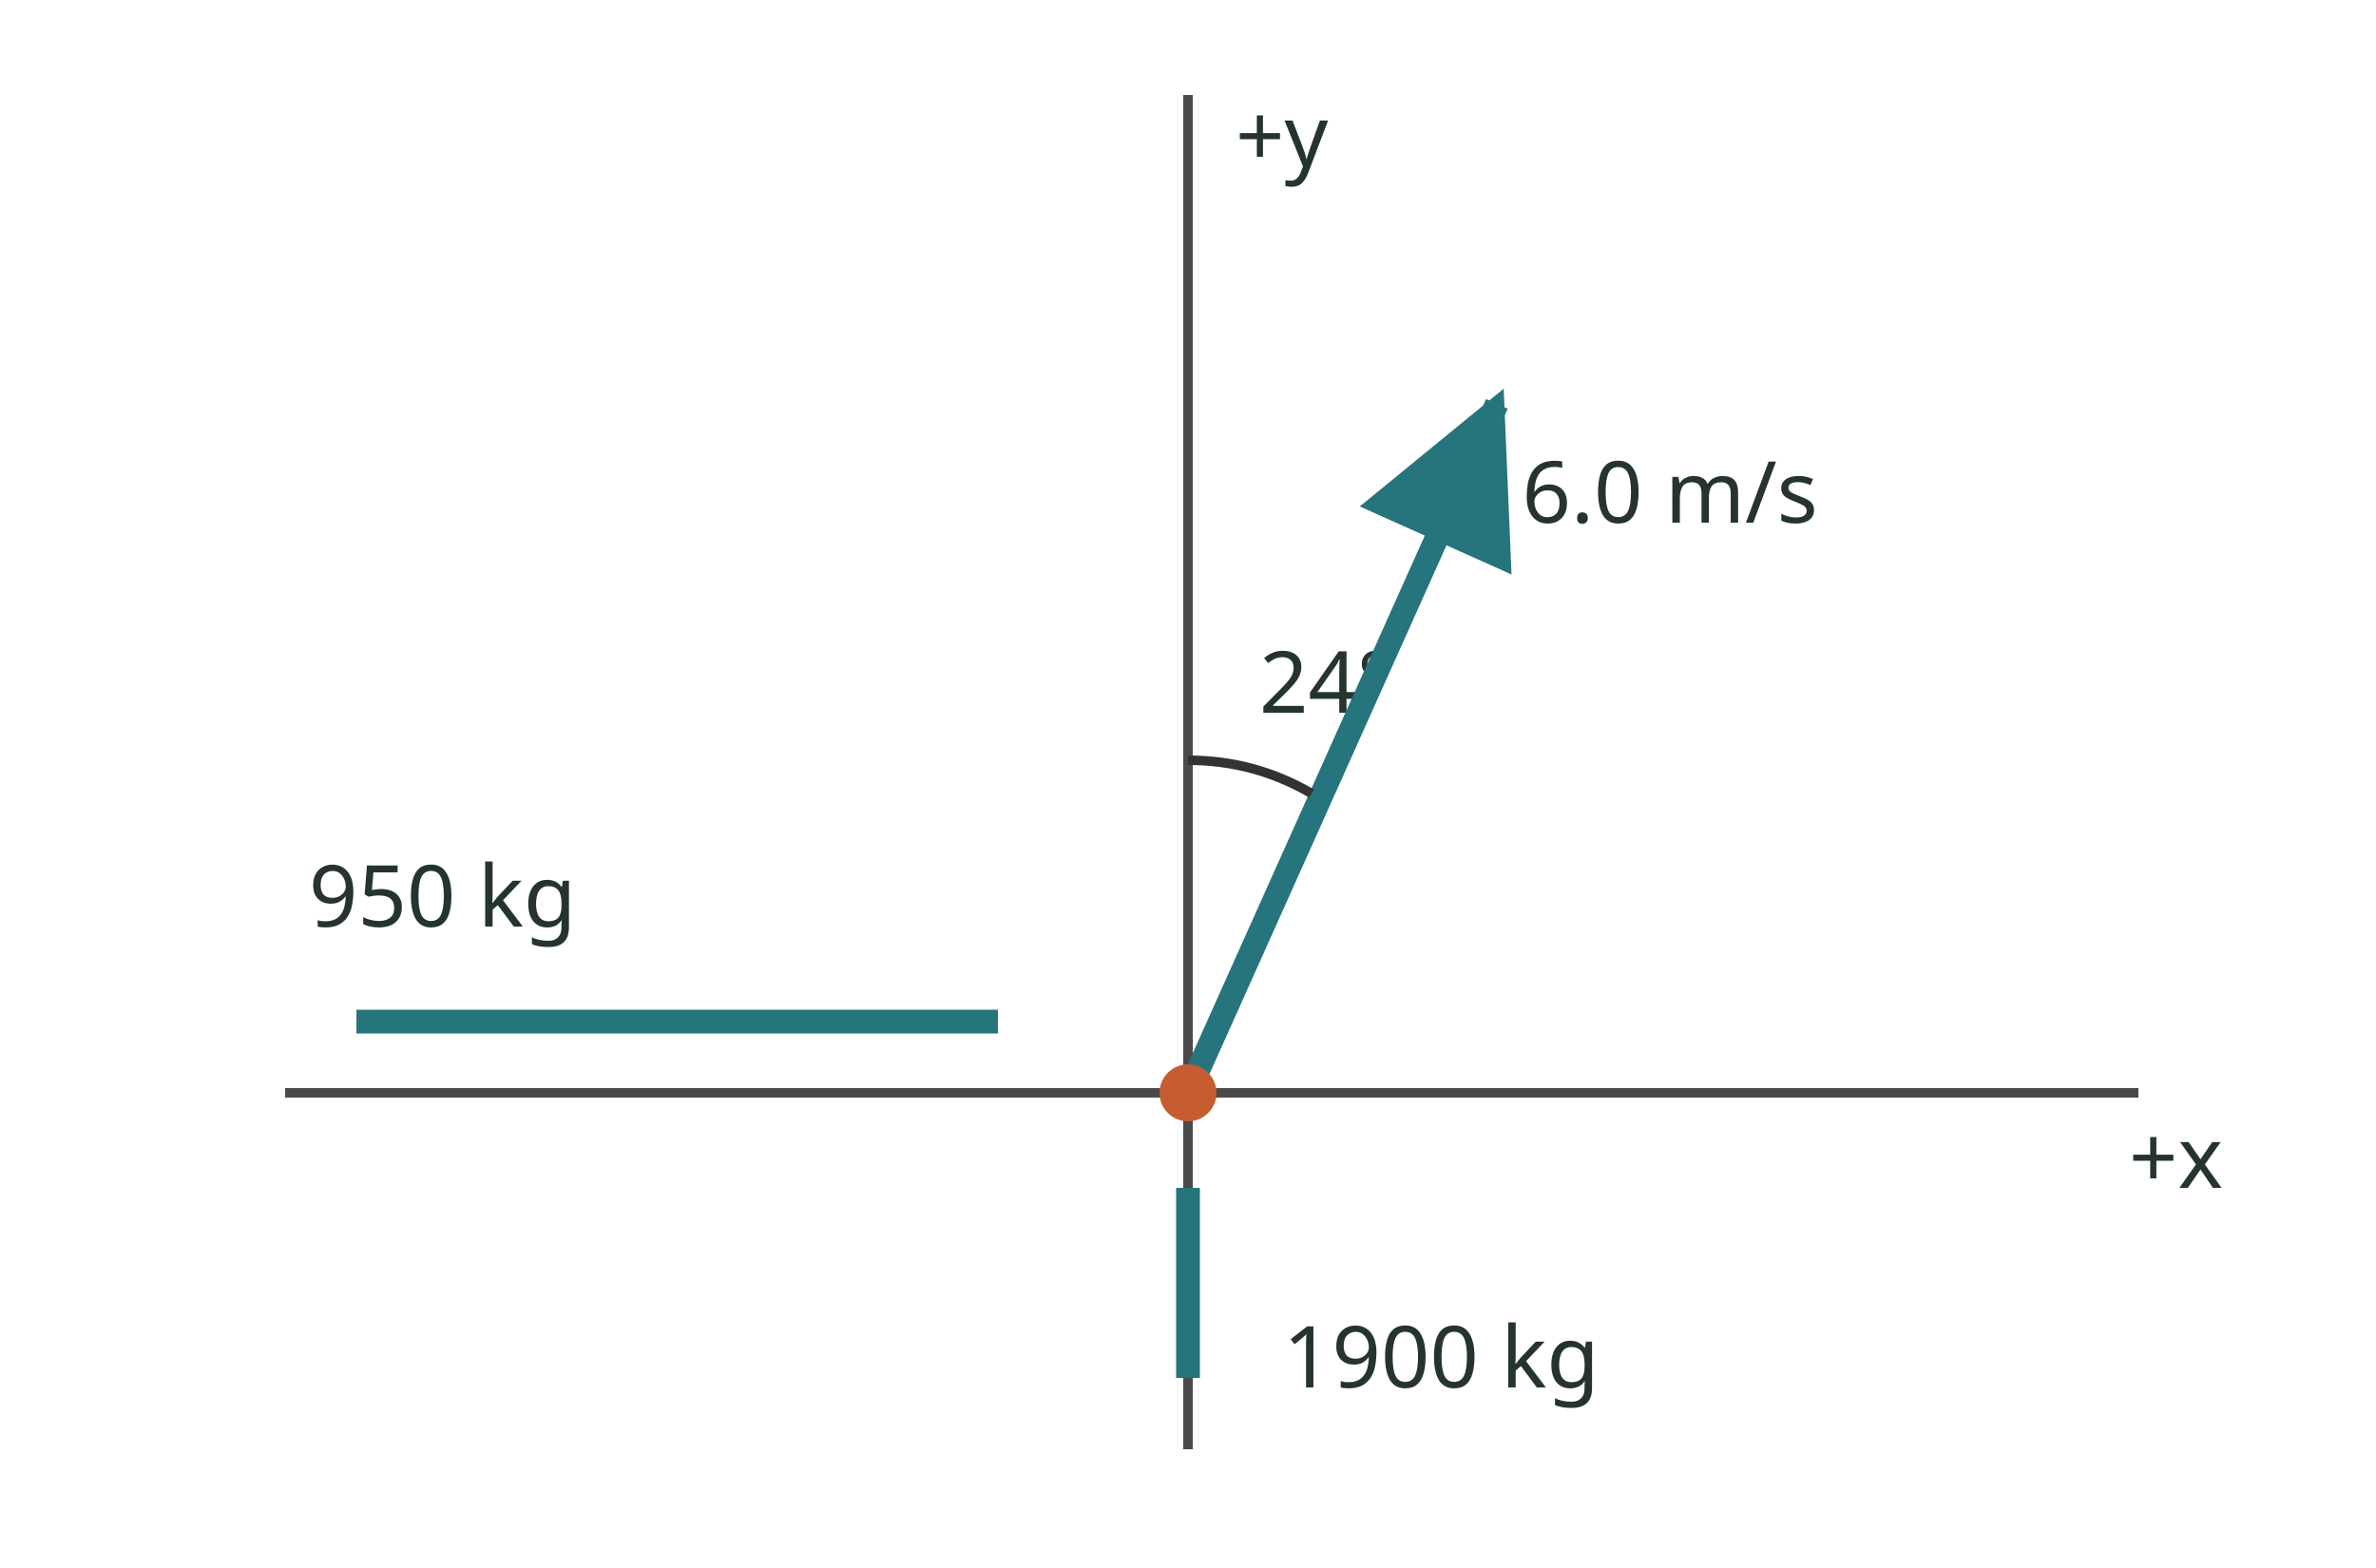
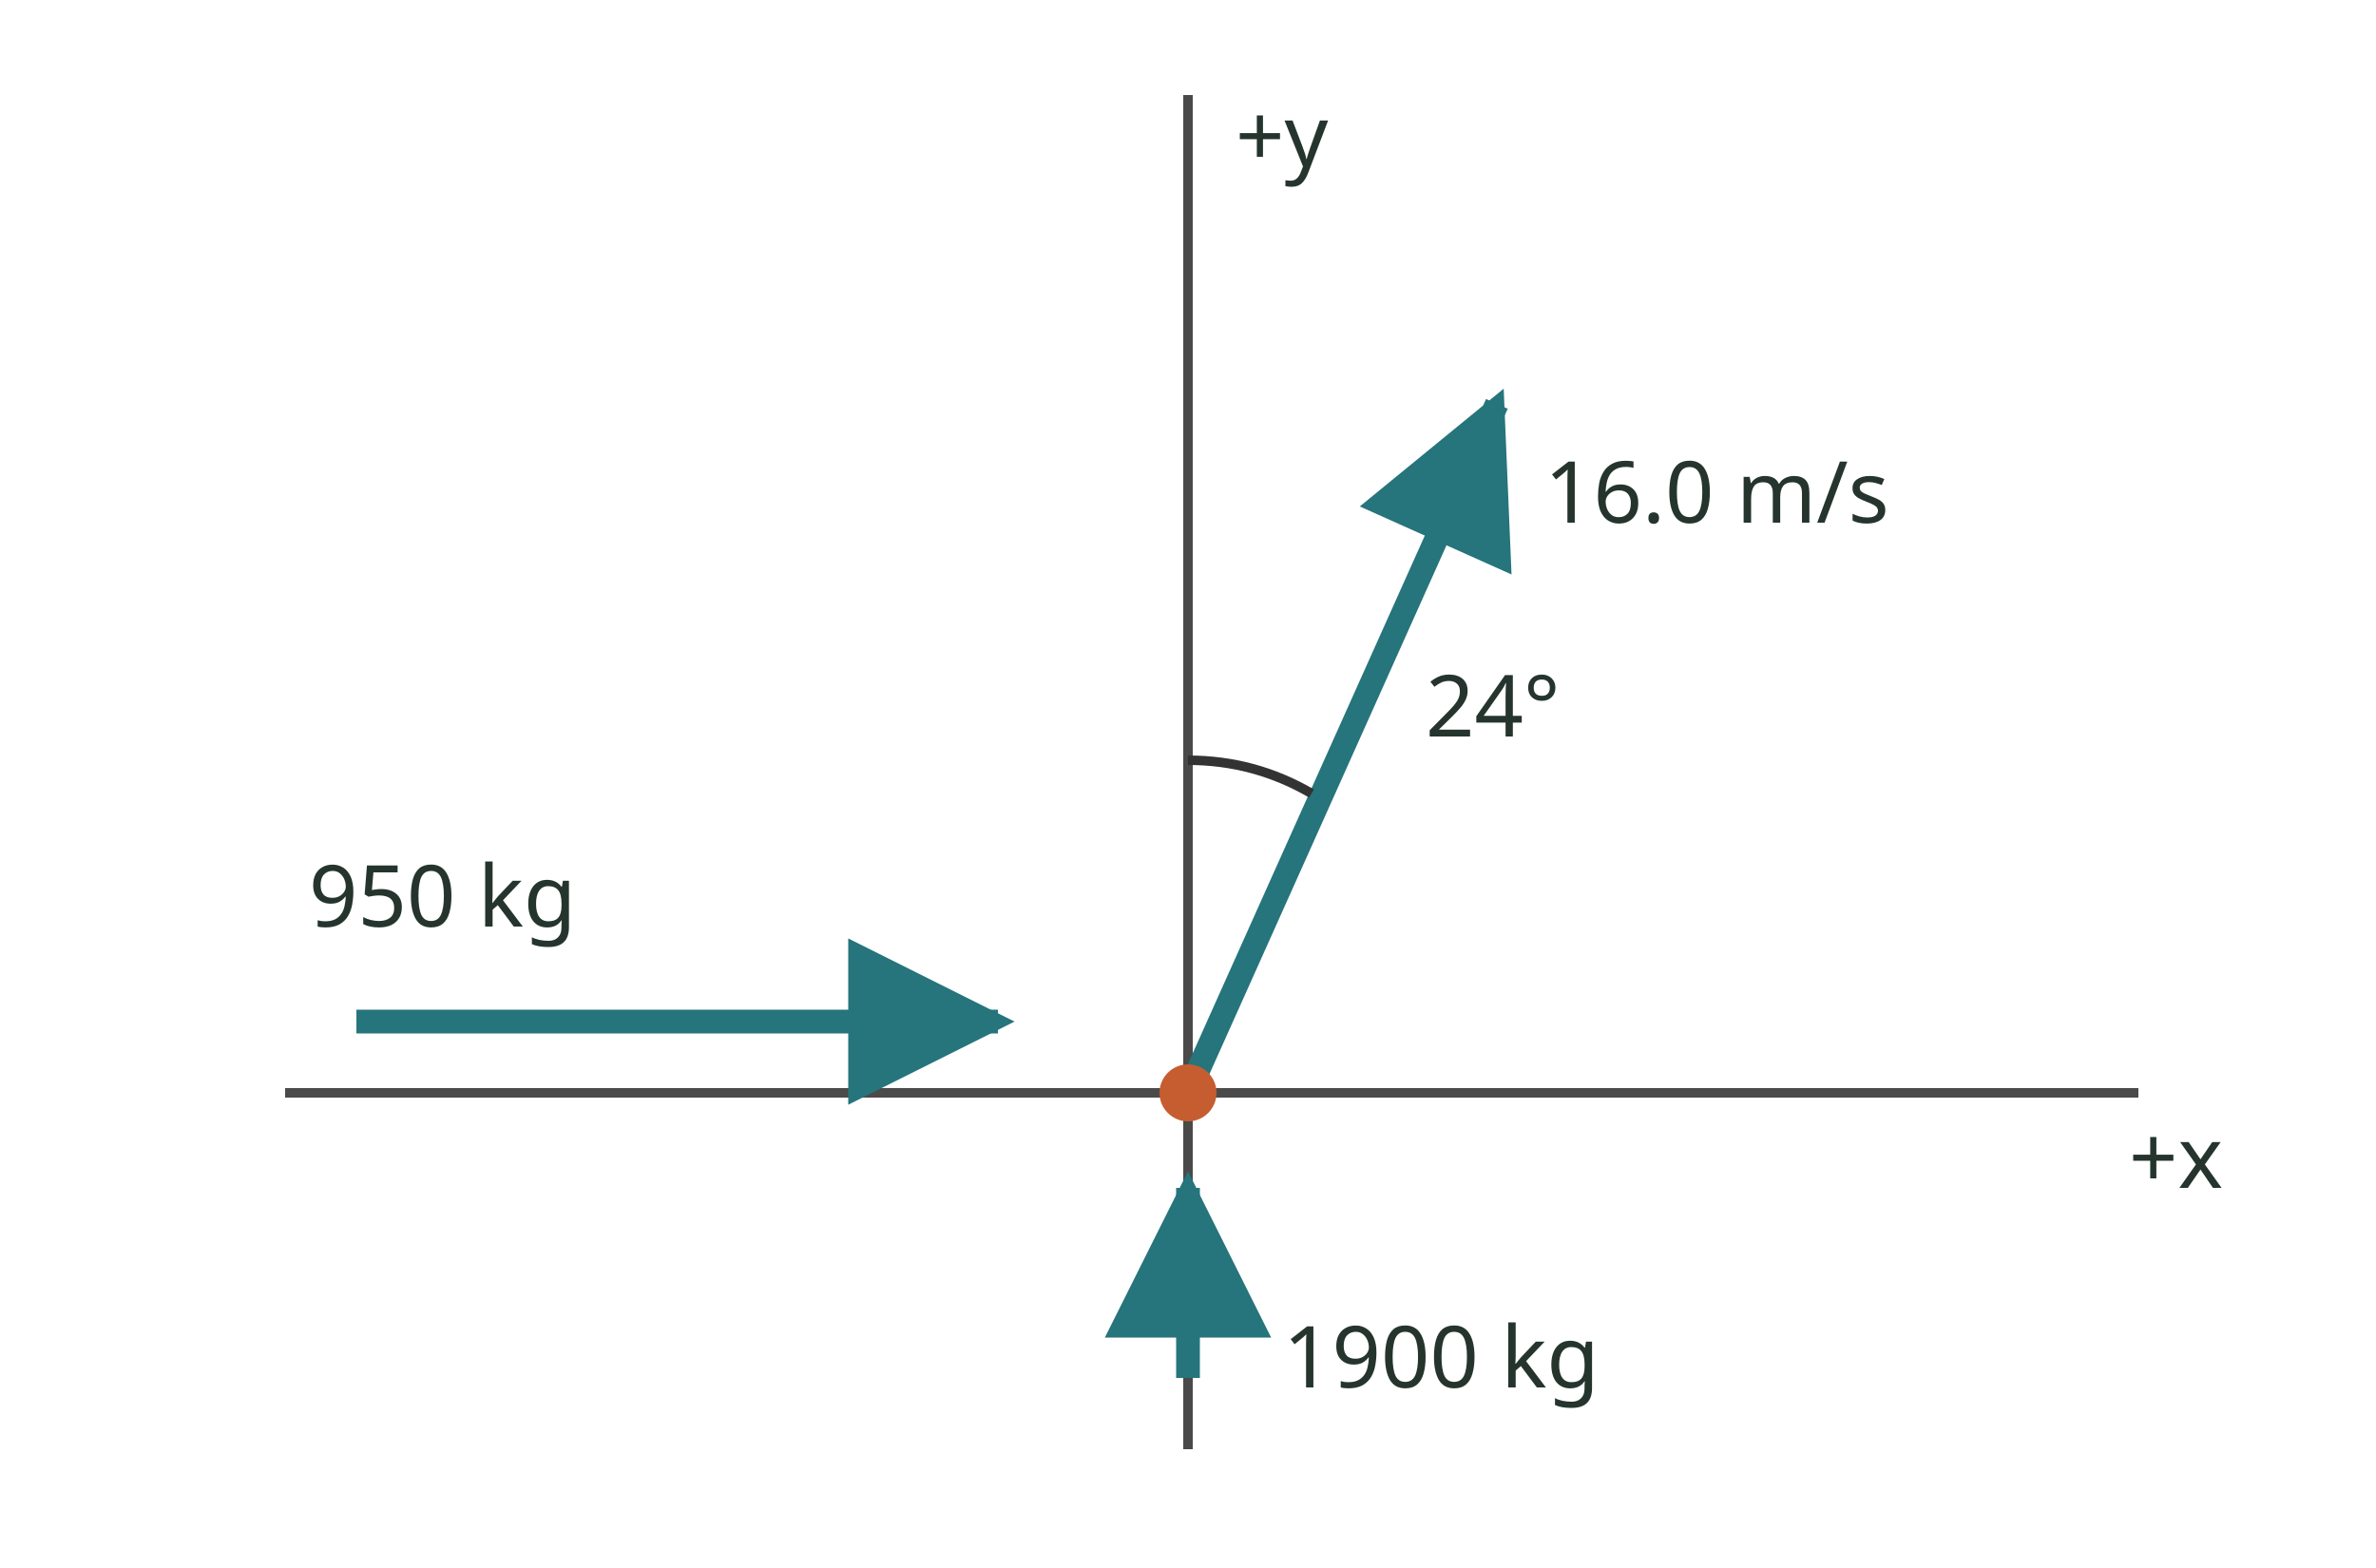
<svg xmlns="http://www.w3.org/2000/svg" viewBox="0 0 500 330" role="img">
  <rect width="500" height="330" fill="#fff" />
  <defs>
    <marker id="a" viewBox="0 0 10 10" refX="9" refY="5" markerWidth="7" markerHeight="7" orient="auto-start-reverse">
      <path d="M0 0L10 5 0 10Z" fill="#26747c" />
    </marker>
  </defs>
  <path d="M60 230H450M250 305V20" stroke="#4a4a4a" stroke-width="2" />
  <g font-family="sans-serif" font-size="18" fill="#25352e">
    <text x="448" y="250">+x</text>
    <text x="260" y="35">+y</text>
    <text x="65" y="195">950 kg</text>
    <text x="270" y="292">1900 kg</text>
-     <text x="310" y="110">16.0 m/s</text>
-     <text x="265" y="150">24°</text>
+     <text x="325" y="110">16.0 m/s</text>
+     <text x="300" y="155">24°</text>
  </g>
-   <path d="M75 215H210M250 290V250M250 230L315 85" fill="none" stroke="#26747c" stroke-width="5" marker-end="url(#a)" />
+   <path d="M75 215H210" fill="none" stroke="#26747c" stroke-width="5" marker-end="url(#a)" />
+   <path d="M250 290V250" fill="none" stroke="#26747c" stroke-width="5" marker-end="url(#a)" />
+   <path d="M250 230L315 85" fill="none" stroke="#26747c" stroke-width="5" marker-end="url(#a)" />
  <path d="M250 160Q264 160 276 167" fill="none" stroke="#333" stroke-width="2" />
  <circle cx="250" cy="230" r="6" fill="#c65d30" />
</svg>
